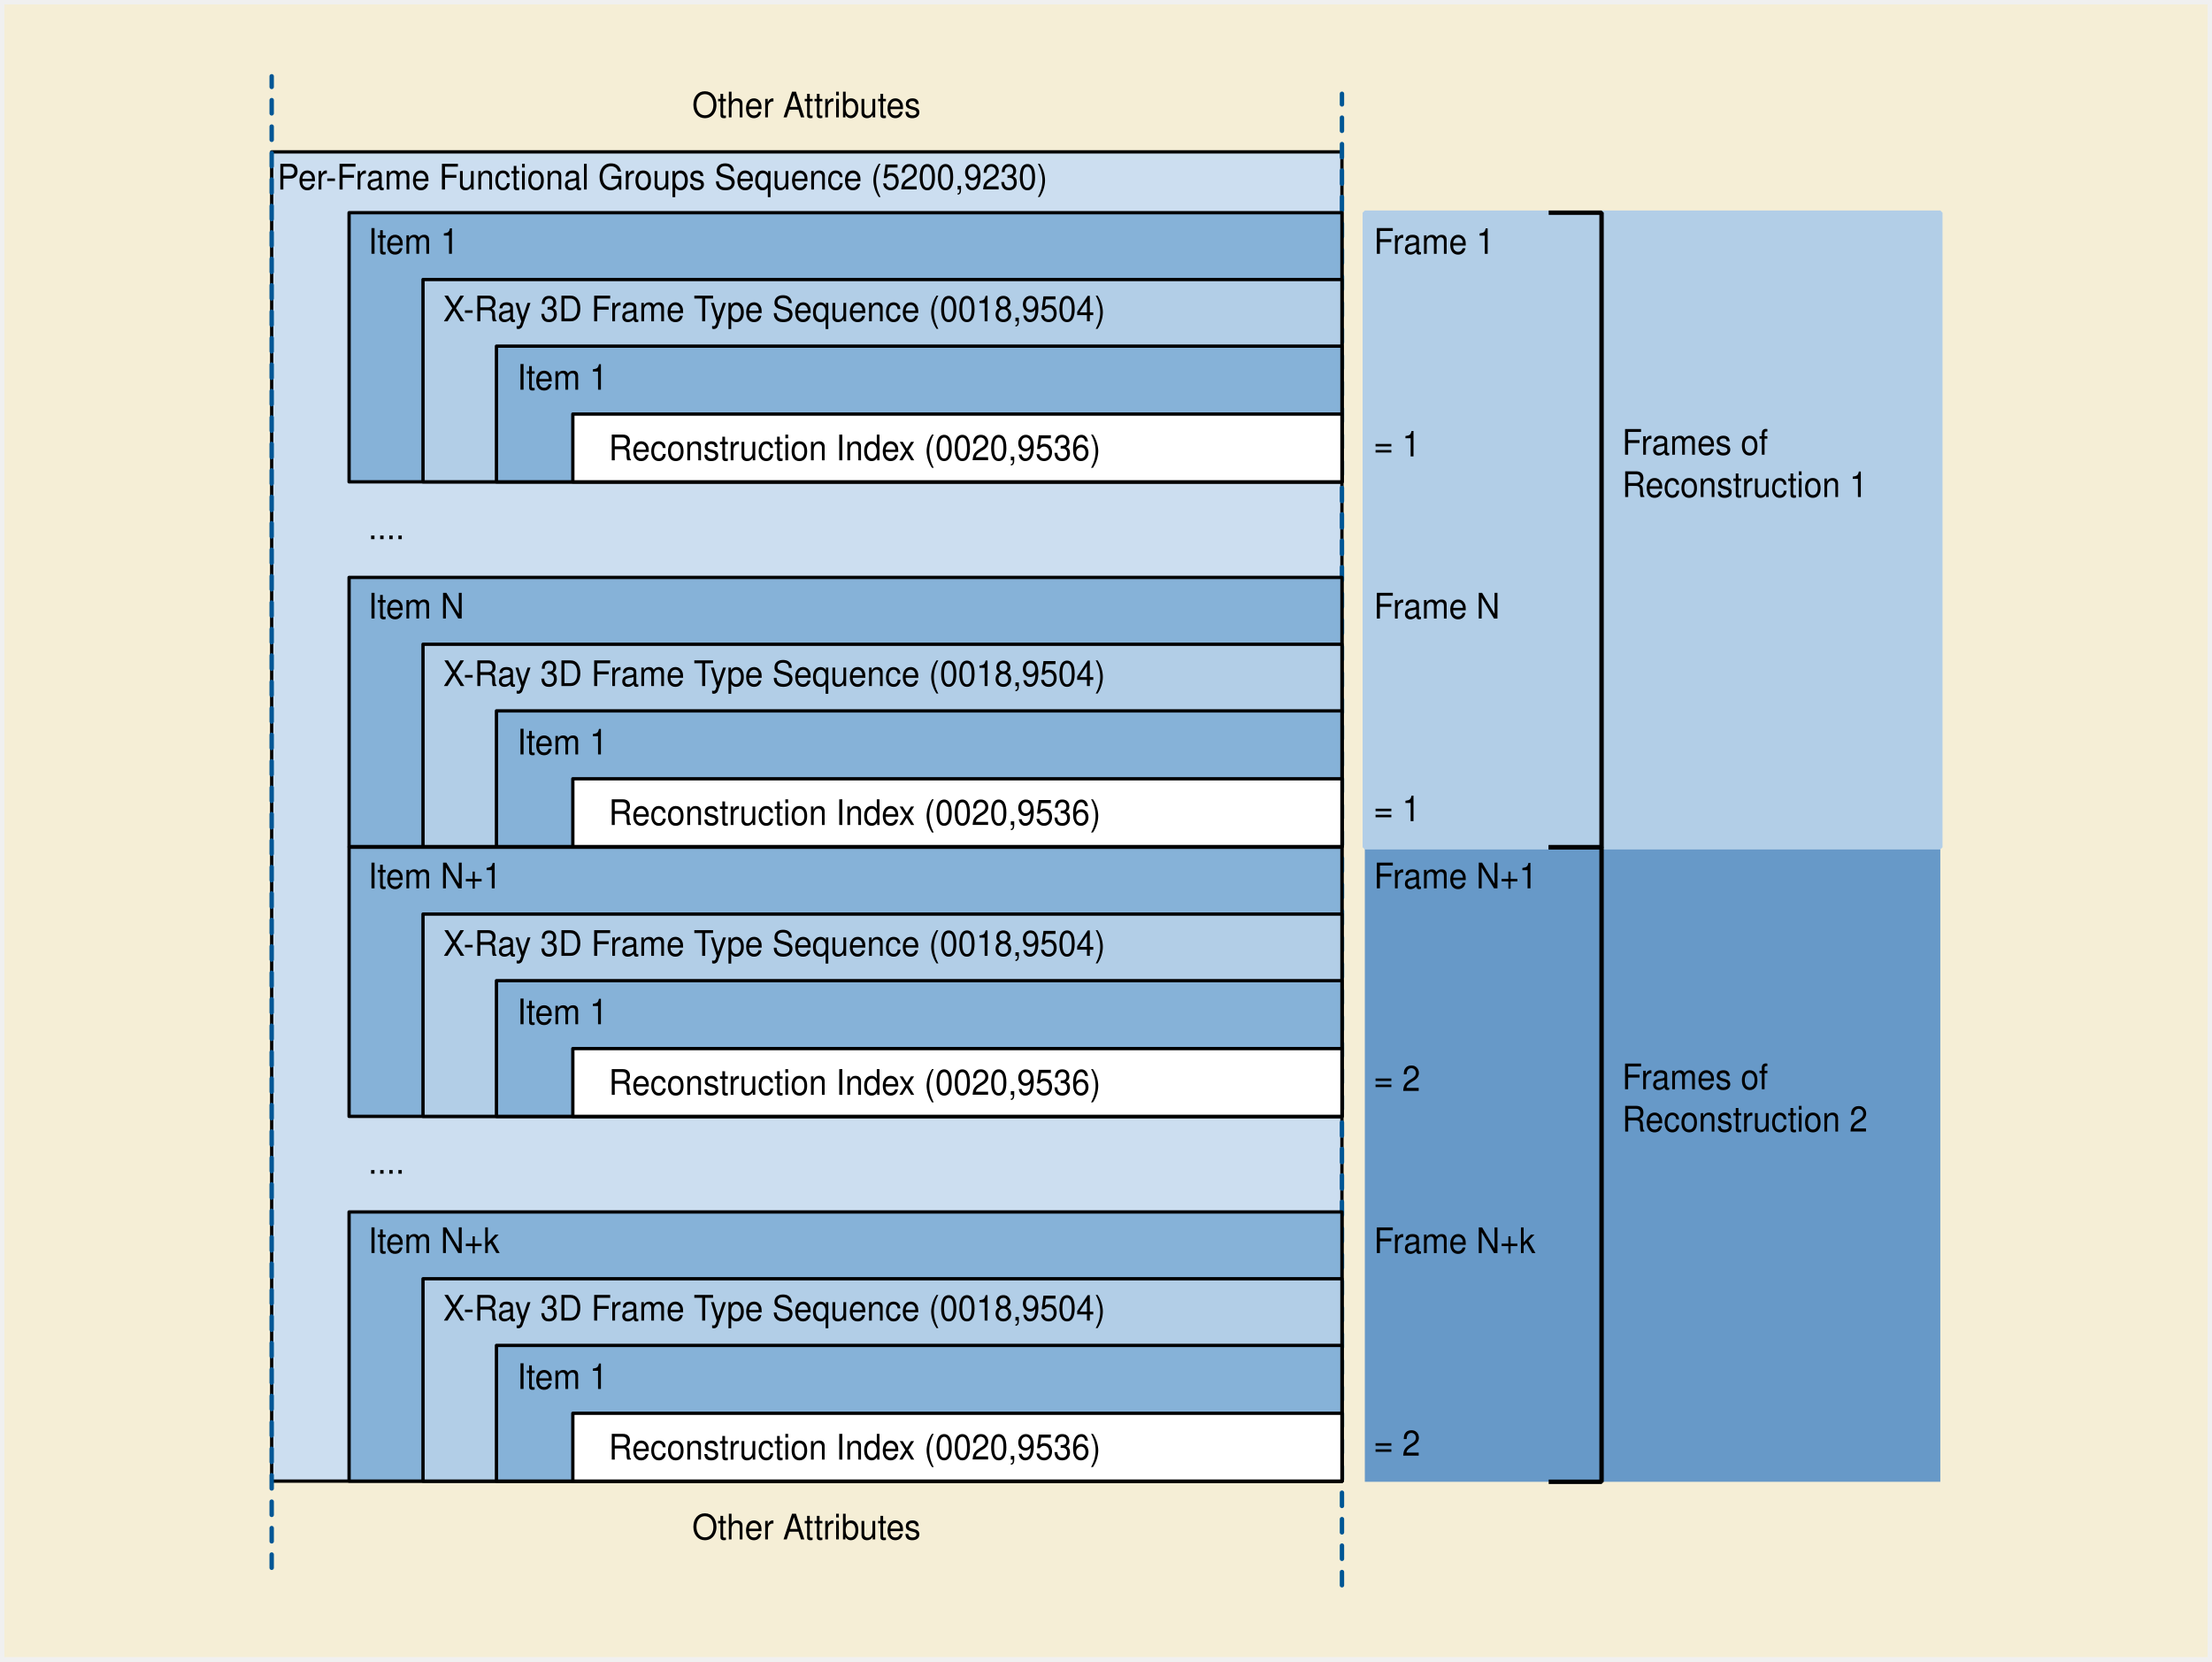
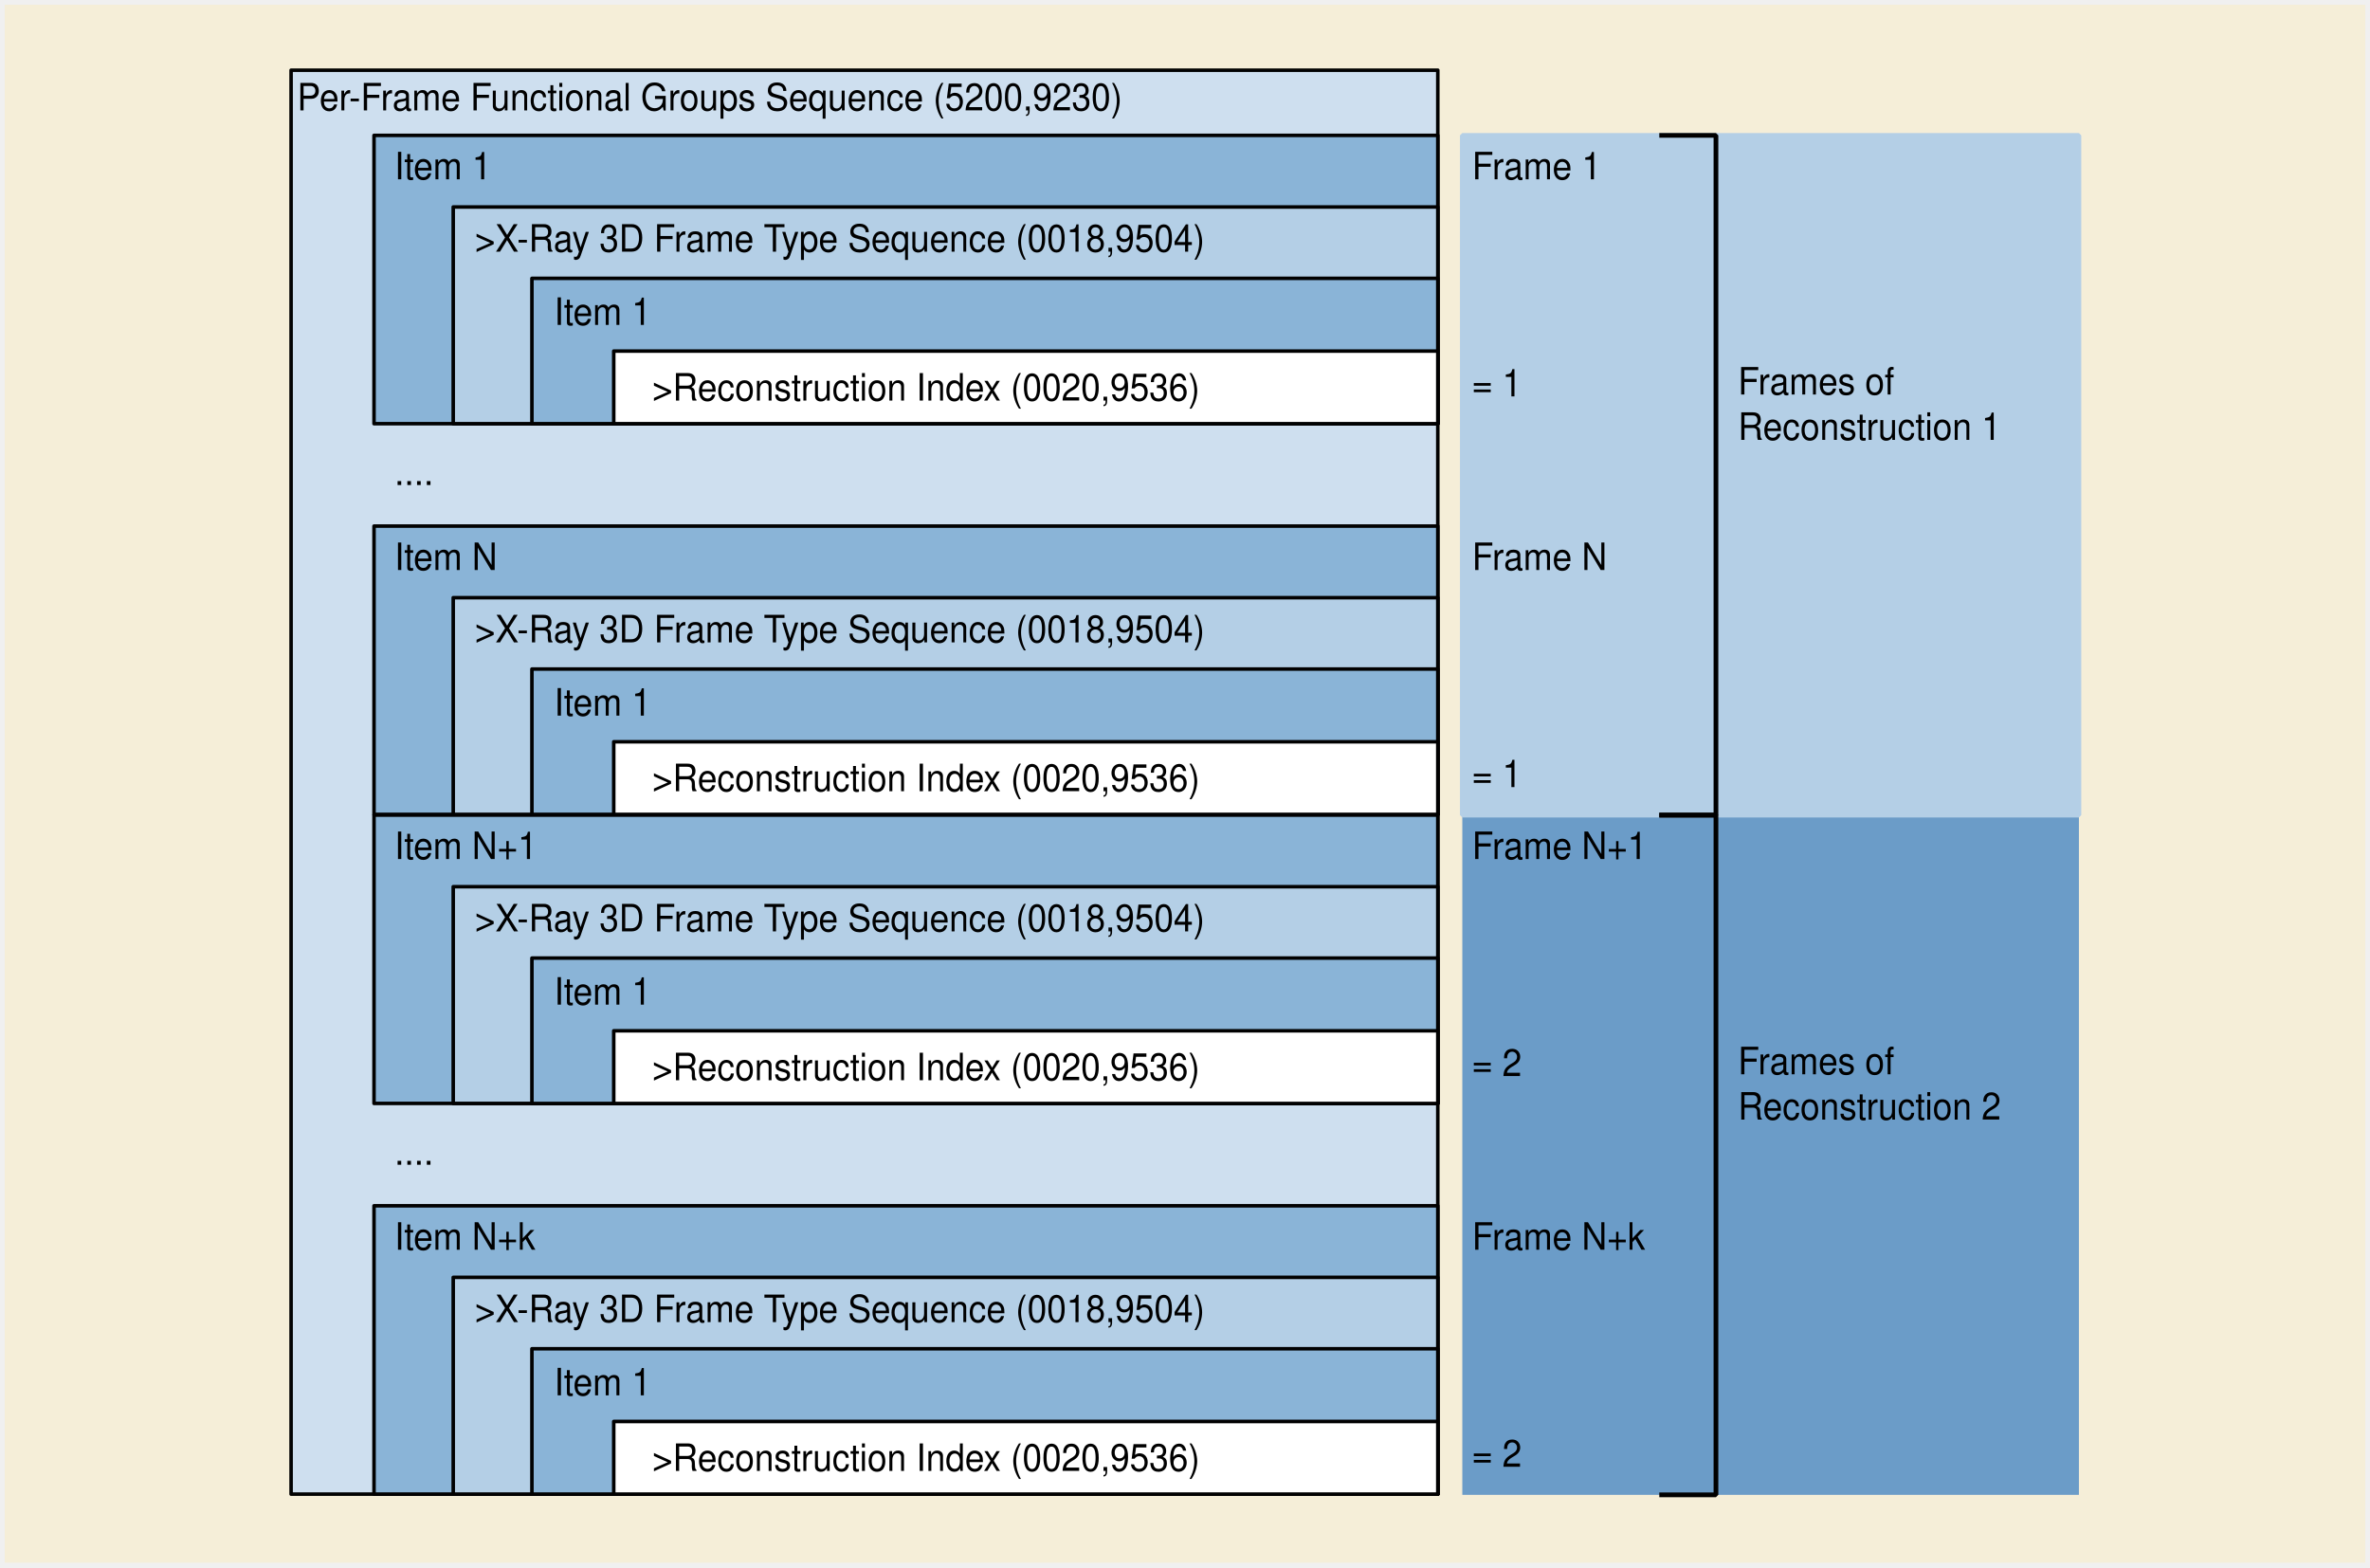
- <svg xmlns="http://www.w3.org/2000/svg" version="1.1" id="Layer_1" x="0px" y="0px" width="502px" height="377px" viewBox="0 0 502 377" enable-background="new 0 0 502 377" xml:space="preserve">
+ <svg xmlns="http://www.w3.org/2000/svg" version="1.1" id="Layer_1" x="0px" y="0px" width="502px" height="332px" viewBox="0 0 502 332" enable-background="new 0 0 502 332" xml:space="preserve">
  <defs>
    <style type="text/css">
	text {
	  font-family: Helvetica, Verdana, ArialUnicodeMS, san-serif
	}
	</style>
  </defs>
  <g>
   </g>
  <g>
-     <rect x="1" y="1" fill="#F5EED6" width="500" height="375" />
+     <rect x="1" y="1" fill="#F5EED8" width="500" height="330" />
    <g>
-       <rect x="309.738" y="192.236" fill="#6799C8" width="130.605" height="143.977" />
-       <text transform="matrix(0.9288 0 0 1 368.1299 247.1465)">
+       <rect x="309.738" y="172.652" fill="#6B9CC8" width="130.605" height="143.977" />
+       <text transform="matrix(0.9288 0 0 1 368.1289 227.542)">
        <tspan x="0" y="0" font-size="8">Frames of</tspan>
-         <tspan x="0" y="9.6" font-size="8">Reconstruction 2</tspan>
+         <tspan x="0" y="9.601" font-size="8">Reconstruction 2</tspan>
      </text>
-       <rect x="309.738" y="48.26" fill="#B2CEE7" stroke="#B2CEE7" stroke-miterlimit="1" width="130.605" height="143.977" />
-       <rect x="61.657" y="34.453" fill="#CCDEF0" stroke="#010101" stroke-width="0.75" stroke-linecap="round" stroke-linejoin="round" stroke-miterlimit="1" width="242.89" height="301.607" />
-       <line fill="#4F8ABE" stroke="#005695" stroke-linecap="round" stroke-linejoin="round" stroke-miterlimit="1" stroke-dasharray="3" x1="304.547" y1="359.689" x2="304.547" y2="21.279" />
-       <line fill="#4F8ABE" stroke="#005695" stroke-linecap="round" stroke-linejoin="round" stroke-miterlimit="1" stroke-dasharray="3" x1="61.657" y1="355.721" x2="61.657" y2="17.311" />
-       <rect x="124.445" y="343.553" fill="none" width="117.314" height="8.51" />
-       <text transform="matrix(0.9288 0 0 1 157.0835 349.2861)" font-size="8">Other Attributes</text>
-       <rect x="124.445" y="20.887" fill="none" width="117.313" height="8.51" />
-       <text transform="matrix(0.9288 0 0 1 157.084 26.6279)" font-size="8">Other Attributes</text>
-       <rect x="62.941" y="37.282" fill="none" width="205.157" height="8.511" />
-       <text transform="matrix(0.9288 0 0 1 62.9414 42.9917)" font-size="8">Per-Frame Functional Groups Sequence (5200,9230)</text>
-       <rect x="79.223" y="48.26" fill="#86B2D8" stroke="#010101" stroke-width="0.75" stroke-linecap="round" stroke-linejoin="round" stroke-miterlimit="1" width="225.324" height="61.073" />
-       <rect x="96" y="63.421" fill="#B2CEE7" stroke="#010101" stroke-width="0.75" stroke-linecap="round" stroke-linejoin="round" stroke-miterlimit="1" width="208.547" height="45.912" />
-       <rect x="83.562" y="51.871" fill="none" width="198.934" height="8.512" />
-       <text transform="matrix(0.9288 0 0 1 83.562 57.5815)" font-size="8">Item 1</text>
-       <rect x="100.567" y="67.198" fill="none" width="176.347" height="8.511" />
-       <text transform="matrix(0.9288 0 0 1 100.5679 72.9082)" font-size="8">X-Ray 3D Frame Type Sequence (0018,9504)</text>
-       <rect x="112.667" y="78.541" fill="#86B2D8" stroke="#010101" stroke-width="0.75" stroke-linecap="round" stroke-linejoin="round" stroke-miterlimit="1" width="191.88" height="30.792" />
-       <rect x="117.378" y="82.705" fill="none" width="123.967" height="8.51" />
-       <text transform="matrix(0.9288 0 0 1 117.3794 88.4233)" font-size="8">Item 1</text>
-       <rect x="130" y="93.942" fill="#FFFFFF" stroke="#010101" stroke-width="0.75" stroke-linecap="round" stroke-linejoin="round" stroke-miterlimit="1" width="174.547" height="15.391" />
-       <rect x="138.139" y="98.721" fill="none" width="165.972" height="8.51" />
-       <text transform="matrix(0.9288 0 0 1 138.1392 104.4365)" font-size="8">Reconstruction Index (0020,9536)</text>
-       <rect x="79.223" y="131.016" fill="#86B2D8" stroke="#010101" stroke-width="0.75" stroke-linecap="round" stroke-linejoin="round" stroke-miterlimit="1" width="225.324" height="61.072" />
-       <rect x="96" y="146.176" fill="#B2CEE7" stroke="#010101" stroke-width="0.75" stroke-linecap="round" stroke-linejoin="round" stroke-miterlimit="1" width="208.547" height="45.912" />
-       <rect x="83.562" y="134.627" fill="none" width="198.934" height="8.51" />
-       <text transform="matrix(0.9288 0 0 1 83.562 140.3369)" font-size="8">Item N</text>
-       <rect x="100.567" y="149.954" fill="none" width="176.347" height="8.51" />
-       <text transform="matrix(0.9288 0 0 1 100.5679 155.6636)" font-size="8">X-Ray 3D Frame Type Sequence (0018,9504)</text>
-       <rect x="112.667" y="161.297" fill="#86B2D8" stroke="#010101" stroke-width="0.75" stroke-linecap="round" stroke-linejoin="round" stroke-miterlimit="1" width="191.88" height="30.791" />
-       <rect x="117.378" y="165.459" fill="none" width="123.967" height="8.51" />
-       <text transform="matrix(0.9288 0 0 1 117.3794 171.1787)" font-size="8">Item 1</text>
-       <rect x="130" y="176.698" fill="#FFFFFF" stroke="#010101" stroke-width="0.75" stroke-linecap="round" stroke-linejoin="round" stroke-miterlimit="1" width="174.547" height="15.39" />
-       <rect x="138.139" y="181.475" fill="none" width="165.972" height="8.509" />
-       <text transform="matrix(0.9288 0 0 1 138.1392 187.1895)" font-size="8">Reconstruction Index (0020,9536)</text>
-       <rect x="79.223" y="274.988" fill="#86B2D8" stroke="#010101" stroke-width="0.75" stroke-linecap="round" stroke-linejoin="round" stroke-miterlimit="1" width="225.324" height="61.072" />
-       <rect x="96" y="290.148" fill="#B2CEE7" stroke="#010101" stroke-width="0.75" stroke-linecap="round" stroke-linejoin="round" stroke-miterlimit="1" width="208.547" height="45.912" />
-       <rect x="83.562" y="278.6" fill="none" width="198.934" height="8.51" />
-       <text transform="matrix(0.9288 0 0 1 83.562 284.3125)" font-size="8">Item N+k</text>
-       <rect x="83.562" y="116.627" fill="none" width="198.934" height="8.511" />
-       <text transform="matrix(0.9288 0 0 1 83.562 122.3369)" font-size="8">....</text>
-       <rect x="83.562" y="260.6" fill="none" width="198.934" height="8.51" />
-       <text transform="matrix(0.9288 0 0 1 83.562 266.3125)" font-size="8">....</text>
-       <rect x="100.567" y="293.926" fill="none" width="176.347" height="8.51" />
-       <text transform="matrix(0.9288 0 0 1 100.5679 299.6396)" font-size="8">X-Ray 3D Frame Type Sequence (0018,9504)</text>
-       <rect x="112.667" y="305.27" fill="#86B2D8" stroke="#010101" stroke-width="0.75" stroke-linecap="round" stroke-linejoin="round" stroke-miterlimit="1" width="191.88" height="30.791" />
-       <rect x="117.378" y="309.432" fill="none" width="123.967" height="8.51" />
-       <text transform="matrix(0.9288 0 0 1 117.3794 315.1543)" font-size="8">Item 1</text>
-       <rect x="130" y="320.67" fill="#FFFFFF" stroke="#010101" stroke-width="0.75" stroke-linecap="round" stroke-linejoin="round" stroke-miterlimit="1" width="174.547" height="15.391" />
-       <rect x="138.139" y="325.447" fill="none" width="165.972" height="8.51" />
-       <text transform="matrix(0.9288 0 0 1 138.1392 331.166)" font-size="8">Reconstruction Index (0020,9536)</text>
-       <rect x="79.223" y="192.236" fill="#86B2D8" stroke="#010101" stroke-width="0.75" stroke-linecap="round" stroke-linejoin="round" stroke-miterlimit="1" width="225.324" height="61.072" />
-       <rect x="96" y="207.396" fill="#B2CEE7" stroke="#010101" stroke-width="0.75" stroke-linecap="round" stroke-linejoin="round" stroke-miterlimit="1" width="208.547" height="45.912" />
-       <rect x="83.562" y="195.848" fill="none" width="198.934" height="8.51" />
-       <text transform="matrix(0.9288 0 0 1 83.562 201.5566)" font-size="8">Item N+1</text>
-       <rect x="100.567" y="211.174" fill="none" width="176.347" height="8.51" />
-       <text transform="matrix(0.9288 0 0 1 100.5679 216.8838)" font-size="8">X-Ray 3D Frame Type Sequence (0018,9504)</text>
-       <rect x="112.667" y="222.518" fill="#86B2D8" stroke="#010101" stroke-width="0.75" stroke-linecap="round" stroke-linejoin="round" stroke-miterlimit="1" width="191.88" height="30.791" />
-       <rect x="117.378" y="226.68" fill="none" width="123.967" height="8.51" />
-       <text transform="matrix(0.9288 0 0 1 117.3794 232.3984)" font-size="8">Item 1</text>
-       <rect x="130" y="237.918" fill="#FFFFFF" stroke="#010101" stroke-width="0.75" stroke-linecap="round" stroke-linejoin="round" stroke-miterlimit="1" width="174.547" height="15.391" />
-       <rect x="138.139" y="242.695" fill="none" width="165.972" height="8.51" />
-       <text transform="matrix(0.9288 0 0 1 138.1392 248.4102)" font-size="8">Reconstruction Index (0020,9536)</text>
+       <rect x="309.738" y="28.676" fill="#B4CFE6" stroke="#B4CFE6" stroke-miterlimit="1" width="130.605" height="143.976" />
+       <rect x="61.657" y="14.87" fill="#CEDFEF" stroke="#010101" stroke-width="0.75" stroke-linecap="round" stroke-linejoin="round" stroke-miterlimit="1" width="242.89" height="301.607" />
+       <rect x="62.94" y="17.699" fill="none" width="205.157" height="8.511" />
+       <text transform="matrix(0.9288 0 0 1 62.9409 23.3872)" font-size="8">Per-Frame Functional Groups Sequence (5200,9230)</text>
+       <rect x="79.222" y="28.676" fill="#8AB4D7" stroke="#010101" stroke-width="0.75" stroke-linecap="round" stroke-linejoin="round" stroke-miterlimit="1" width="225.325" height="61.073" />
+       <rect x="96" y="43.837" fill="#B4CFE6" stroke="#010101" stroke-width="0.75" stroke-linecap="round" stroke-linejoin="round" stroke-miterlimit="1" width="208.547" height="45.912" />
+       <rect x="83.562" y="32.288" fill="none" width="198.935" height="8.512" />
+       <text transform="matrix(0.9288 0 0 1 83.5615 37.9771)" font-size="8">Item 1</text>
+       <rect x="100.566" y="47.615" fill="none" width="176.348" height="8.511" />
+       <text transform="matrix(0.9288 0 0 1 100.5674 53.3037)" font-size="8">&gt;X-Ray 3D Frame Type Sequence (0018,9504)</text>
+       <rect x="112.667" y="58.958" fill="#8AB4D7" stroke="#010101" stroke-width="0.75" stroke-linecap="round" stroke-linejoin="round" stroke-miterlimit="1" width="191.88" height="30.792" />
+       <rect x="117.378" y="63.122" fill="none" width="123.967" height="8.51" />
+       <text transform="matrix(0.9288 0 0 1 117.3789 68.8188)" font-size="8">Item 1</text>
+       <rect x="130" y="74.359" fill="#FFFFFF" stroke="#010101" stroke-width="0.75" stroke-linecap="round" stroke-linejoin="round" stroke-miterlimit="1" width="174.547" height="15.391" />
+       <rect x="138.139" y="79.137" fill="none" width="165.973" height="8.51" />
+       <text transform="matrix(0.9288 0 0 1 138.1387 84.8516)" font-size="8">&gt;Reconstruction Index (0020,9536)</text>
+       <rect x="79.222" y="111.432" fill="#8AB4D7" stroke="#010101" stroke-width="0.75" stroke-linecap="round" stroke-linejoin="round" stroke-miterlimit="1" width="225.325" height="61.072" />
+       <rect x="96" y="126.593" fill="#B4CFE6" stroke="#010101" stroke-width="0.75" stroke-linecap="round" stroke-linejoin="round" stroke-miterlimit="1" width="208.547" height="45.911" />
+       <rect x="83.562" y="115.044" fill="none" width="198.935" height="8.51" />
+       <text transform="matrix(0.9288 0 0 1 83.5615 120.7324)" font-size="8">Item N</text>
+       <rect x="100.566" y="130.37" fill="none" width="176.348" height="8.51" />
+       <text transform="matrix(0.9288 0 0 1 100.5674 136.0591)" font-size="8">&gt;X-Ray 3D Frame Type Sequence (0018,9504)</text>
+       <rect x="112.667" y="141.714" fill="#8AB4D7" stroke="#010101" stroke-width="0.75" stroke-linecap="round" stroke-linejoin="round" stroke-miterlimit="1" width="191.88" height="30.79" />
+       <rect x="117.378" y="145.876" fill="none" width="123.967" height="8.51" />
+       <text transform="matrix(0.9288 0 0 1 117.3789 151.5742)" font-size="8">Item 1</text>
+       <rect x="130" y="157.114" fill="#FFFFFF" stroke="#010101" stroke-width="0.75" stroke-linecap="round" stroke-linejoin="round" stroke-miterlimit="1" width="174.547" height="15.39" />
+       <rect x="138.139" y="161.892" fill="none" width="165.973" height="8.509" />
+       <text transform="matrix(0.9288 0 0 1 138.1387 167.585)" font-size="8">&gt;Reconstruction Index (0020,9536)</text>
+       <rect x="79.222" y="255.404" fill="#8AB4D7" stroke="#010101" stroke-width="0.75" stroke-linecap="round" stroke-linejoin="round" stroke-miterlimit="1" width="225.325" height="61.072" />
+       <rect x="96" y="270.564" fill="#B4CFE6" stroke="#010101" stroke-width="0.75" stroke-linecap="round" stroke-linejoin="round" stroke-miterlimit="1" width="208.547" height="45.912" />
+       <rect x="83.562" y="259.016" fill="none" width="198.935" height="8.51" />
+       <text transform="matrix(0.9288 0 0 1 83.5615 264.709)" font-size="8">Item N+k</text>
+       <rect x="83.562" y="97.043" fill="none" width="198.935" height="8.511" />
+       <text transform="matrix(0.9288 0 0 1 83.5615 102.7324)" font-size="8">....</text>
+       <rect x="83.562" y="241.016" fill="none" width="198.935" height="8.51" />
+       <text transform="matrix(0.9288 0 0 1 83.5615 246.709)" font-size="8">....</text>
+       <rect x="100.566" y="274.342" fill="none" width="176.348" height="8.51" />
+       <text transform="matrix(0.9288 0 0 1 100.5674 280.0352)" font-size="8">&gt;X-Ray 3D Frame Type Sequence (0018,9504)</text>
+       <rect x="112.667" y="285.686" fill="#8AB4D7" stroke="#010101" stroke-width="0.75" stroke-linecap="round" stroke-linejoin="round" stroke-miterlimit="1" width="191.88" height="30.791" />
+       <rect x="117.378" y="289.848" fill="none" width="123.967" height="8.51" />
+       <text transform="matrix(0.9288 0 0 1 117.3789 295.5508)" font-size="8">Item 1</text>
+       <rect x="130" y="301.086" fill="#FFFFFF" stroke="#010101" stroke-width="0.75" stroke-linecap="round" stroke-linejoin="round" stroke-miterlimit="1" width="174.547" height="15.391" />
+       <rect x="138.139" y="305.863" fill="none" width="165.973" height="8.51" />
+       <text transform="matrix(0.9288 0 0 1 138.1387 311.5605)" font-size="8">&gt;Reconstruction Index (0020,9536)</text>
+       <rect x="79.222" y="172.652" fill="#8AB4D7" stroke="#010101" stroke-width="0.75" stroke-linecap="round" stroke-linejoin="round" stroke-miterlimit="1" width="225.325" height="61.072" />
+       <rect x="96" y="187.812" fill="#B4CFE6" stroke="#010101" stroke-width="0.75" stroke-linecap="round" stroke-linejoin="round" stroke-miterlimit="1" width="208.547" height="45.912" />
+       <rect x="83.562" y="176.264" fill="none" width="198.935" height="8.51" />
+       <text transform="matrix(0.9288 0 0 1 83.5615 181.9531)" font-size="8">Item N+1</text>
+       <rect x="100.566" y="191.59" fill="none" width="176.348" height="8.51" />
+       <text transform="matrix(0.9288 0 0 1 100.5674 197.2793)" font-size="8">&gt;X-Ray 3D Frame Type Sequence (0018,9504)</text>
+       <rect x="112.667" y="202.934" fill="#8AB4D7" stroke="#010101" stroke-width="0.75" stroke-linecap="round" stroke-linejoin="round" stroke-miterlimit="1" width="191.88" height="30.791" />
+       <rect x="117.378" y="207.096" fill="none" width="123.967" height="8.51" />
+       <text transform="matrix(0.9288 0 0 1 117.3789 212.7949)" font-size="8">Item 1</text>
+       <rect x="130" y="218.334" fill="#FFFFFF" stroke="#010101" stroke-width="0.75" stroke-linecap="round" stroke-linejoin="round" stroke-miterlimit="1" width="174.547" height="15.391" />
+       <rect x="138.139" y="223.111" fill="none" width="165.973" height="8.51" />
+       <text transform="matrix(0.9288 0 0 1 138.1387 228.8047)" font-size="8">&gt;Reconstruction Index (0020,9536)</text>
      <g>
-         <rect x="311.799" y="97.85" fill="none" width="36" height="10.25" />
-         <text transform="matrix(0.9288 0 0 1 311.7979 103.5645)" font-size="8">= 1</text>
+         <rect x="311.799" y="78.266" fill="none" width="36" height="10.25" />
+         <text transform="matrix(0.9288 0 0 1 311.7969 83.96)" font-size="8">= 1</text>
      </g>
      <g>
-         <rect x="311.799" y="51.872" fill="none" width="70.333" height="8.51" />
-         <text transform="matrix(0.9288 0 0 1 311.7979 57.5864)" font-size="8">Frame 1</text>
+         <rect x="311.799" y="32.289" fill="none" width="70.332" height="8.51" />
+         <text transform="matrix(0.9288 0 0 1 311.7969 37.9819)" font-size="8">Frame 1</text>
      </g>
      <g>
-         <rect x="311.799" y="180.604" fill="none" width="36" height="10.25" />
-         <text transform="matrix(0.9288 0 0 1 311.7979 186.3193)" font-size="8">= 1</text>
+         <rect x="311.799" y="161.021" fill="none" width="36" height="10.249" />
+         <text transform="matrix(0.9288 0 0 1 311.7969 166.7148)" font-size="8">= 1</text>
      </g>
      <g>
-         <rect x="311.799" y="134.627" fill="none" width="70.333" height="8.51" />
-         <text transform="matrix(0.9288 0 0 1 311.7979 140.3413)" font-size="8">Frame N</text>
+         <rect x="311.799" y="115.044" fill="none" width="70.332" height="8.51" />
+         <text transform="matrix(0.9288 0 0 1 311.7969 120.7368)" font-size="8">Frame N</text>
      </g>
      <g>
-         <rect x="311.799" y="241.824" fill="none" width="36" height="10.248" />
-         <text transform="matrix(0.9288 0 0 1 311.7979 247.5391)" font-size="8">= 2</text>
+         <rect x="311.799" y="222.24" fill="none" width="36" height="10.248" />
+         <text transform="matrix(0.9288 0 0 1 311.7969 227.9346)" font-size="8">= 2</text>
      </g>
      <g>
-         <rect x="311.799" y="195.846" fill="none" width="70.333" height="8.51" />
-         <text transform="matrix(0.9288 0 0 1 311.7979 201.5605)" font-size="8">Frame N+1</text>
+         <rect x="311.799" y="176.262" fill="none" width="70.332" height="8.51" />
+         <text transform="matrix(0.9288 0 0 1 311.7969 181.957)" font-size="8">Frame N+1</text>
      </g>
      <g>
-         <rect x="311.799" y="324.58" fill="none" width="36" height="10.25" />
-         <text transform="matrix(0.9288 0 0 1 311.7979 330.2959)" font-size="8">= 2</text>
+         <rect x="311.799" y="304.996" fill="none" width="36" height="10.25" />
+         <text transform="matrix(0.9288 0 0 1 311.7969 310.6914)" font-size="8">= 2</text>
      </g>
      <g>
-         <rect x="311.799" y="278.604" fill="none" width="70.333" height="8.51" />
-         <text transform="matrix(0.9288 0 0 1 311.7979 284.3184)" font-size="8">Frame N+k</text>
+         <rect x="311.799" y="259.02" fill="none" width="70.332" height="8.51" />
+         <text transform="matrix(0.9288 0 0 1 311.7969 264.7129)" font-size="8">Frame N+k</text>
      </g>
-       <text transform="matrix(0.9288 0 0 1 368.1299 103.1704)">
+       <text transform="matrix(0.9288 0 0 1 368.1289 83.5659)">
        <tspan x="0" y="0" font-size="8">Frames of</tspan>
        <tspan x="0" y="9.6" font-size="8">Reconstruction 1</tspan>
      </text>
-       <polyline fill="none" stroke="#000000" stroke-miterlimit="1" points="351.464,48.26 363.464,48.26 363.464,192.236     351.464,192.236   " />
-       <polyline fill="none" stroke="#000000" stroke-miterlimit="1" points="351.464,192.236 363.464,192.236 363.464,336.213     351.464,336.213   " />
+       <polyline fill="none" stroke="#000000" stroke-miterlimit="1" points="351.463,28.676 363.463,28.676 363.463,172.652     351.463,172.652   " />
+       <polyline fill="none" stroke="#000000" stroke-miterlimit="1" points="351.463,172.652 363.463,172.652 363.463,316.629     351.463,316.629   " />
    </g>
  </g>
</svg>
